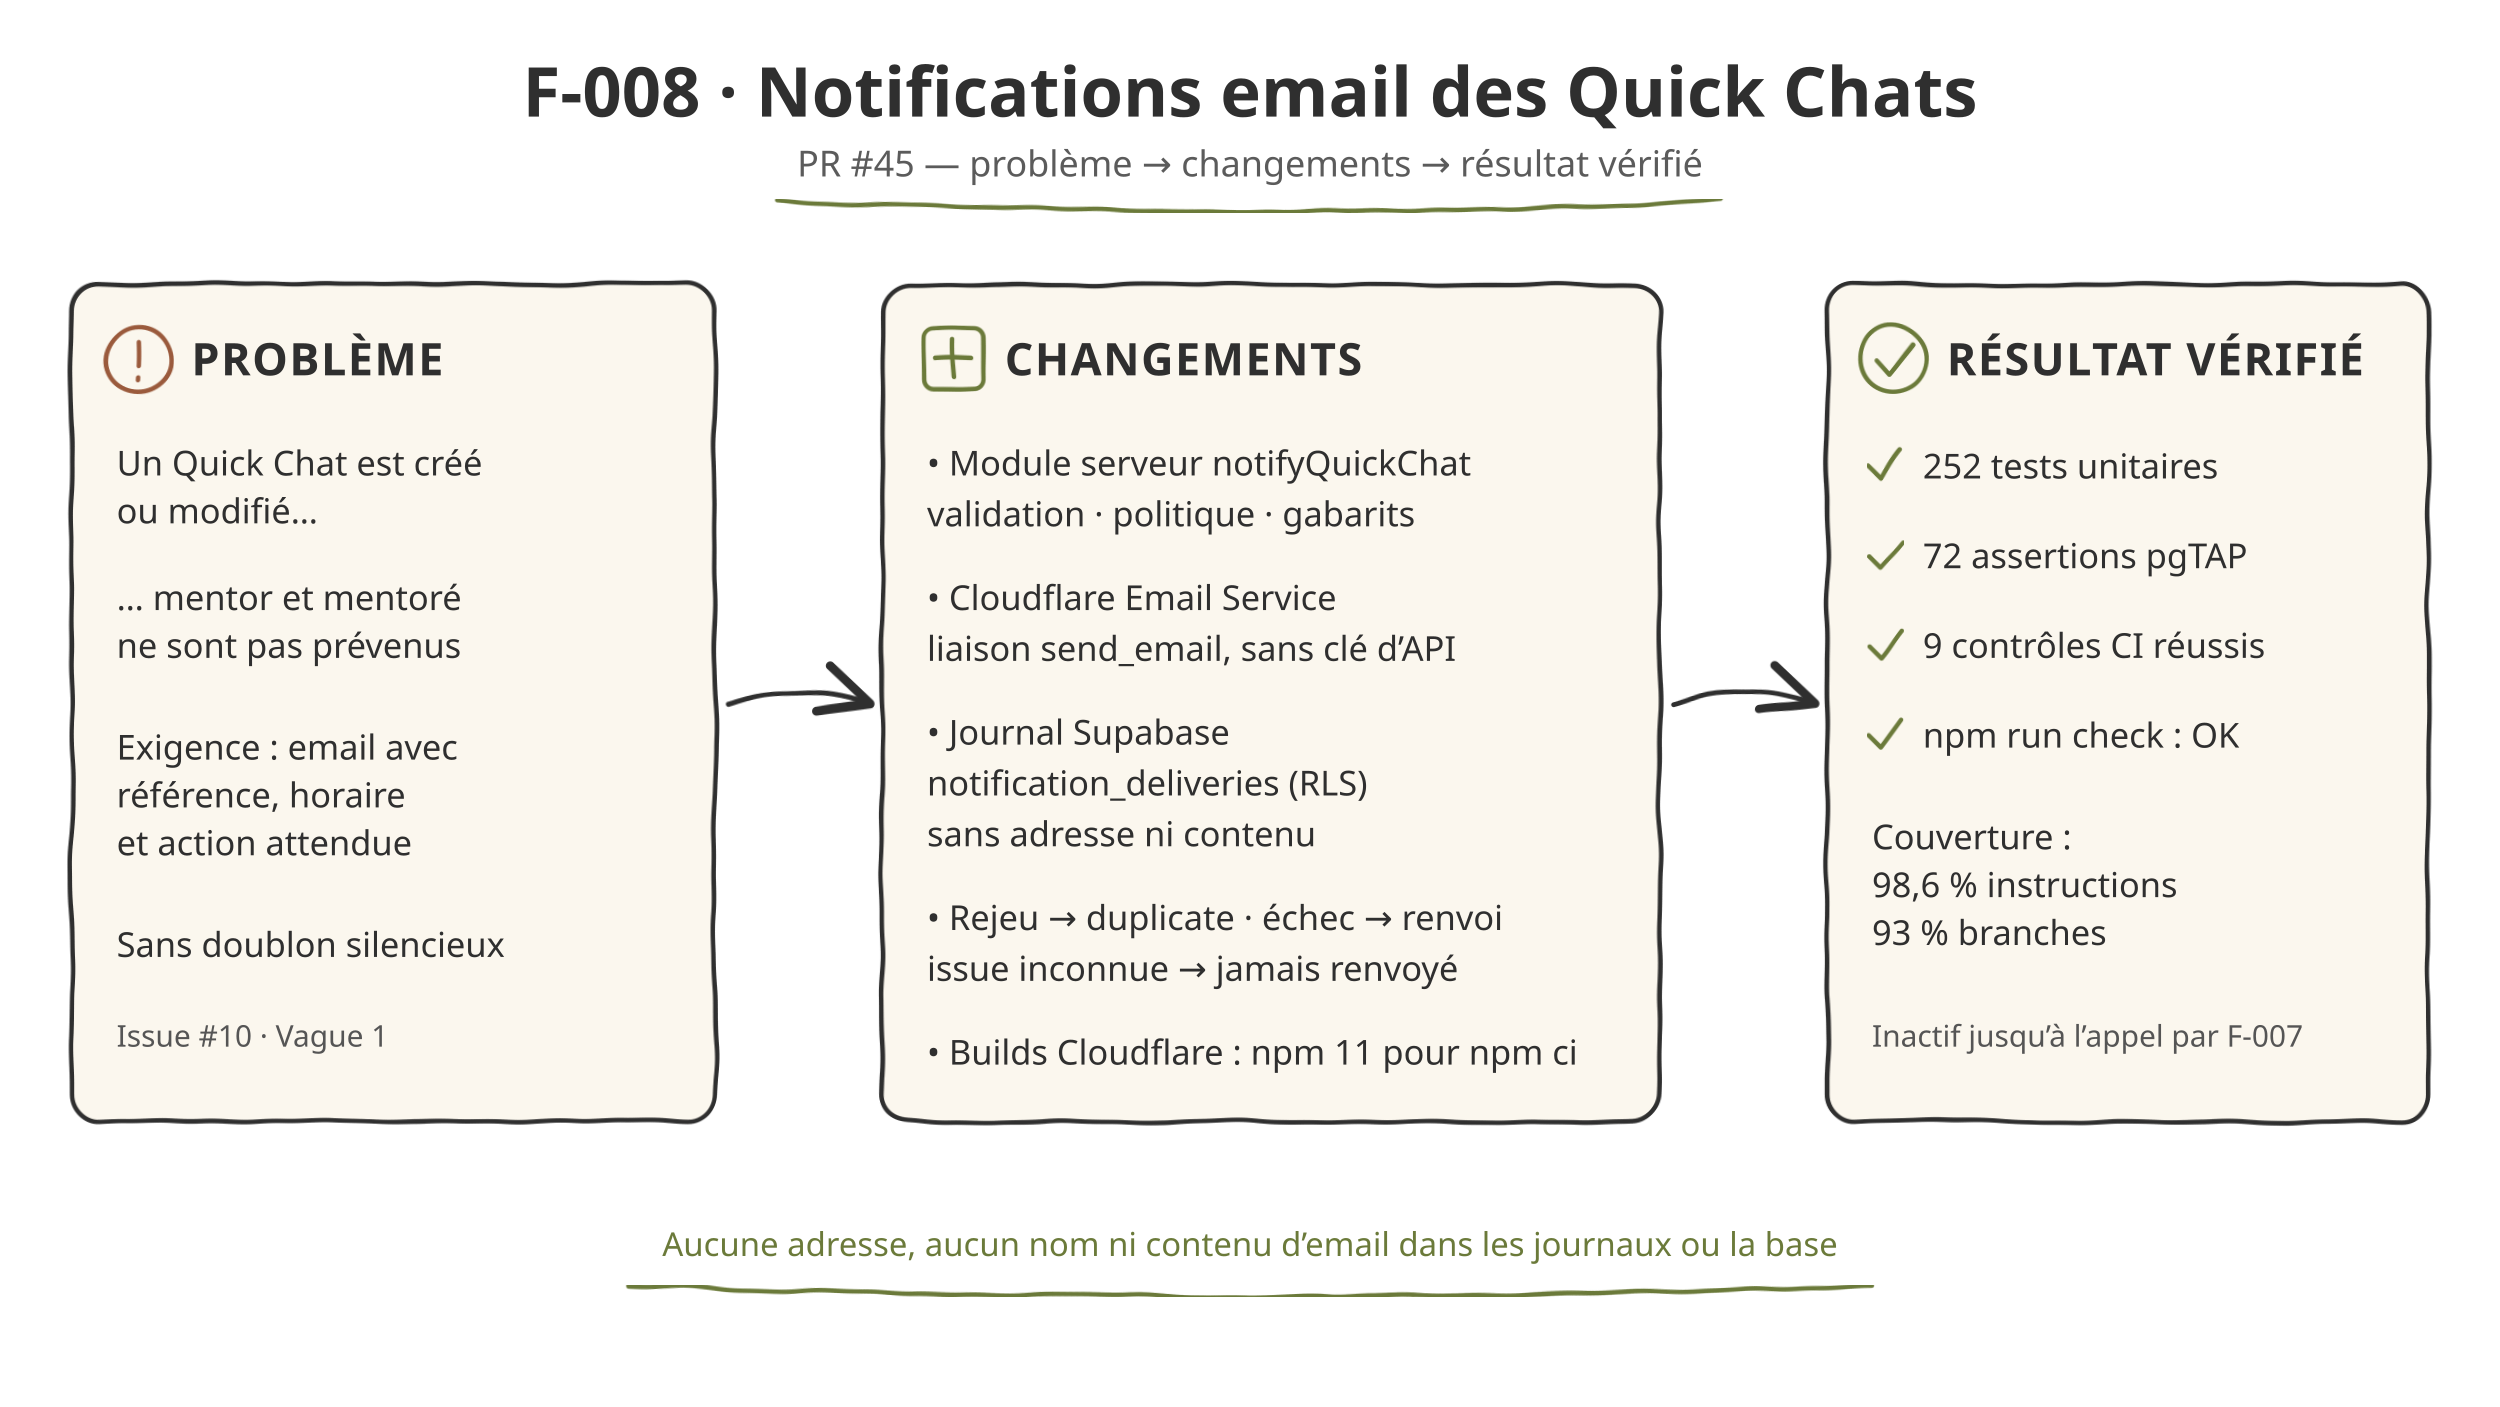
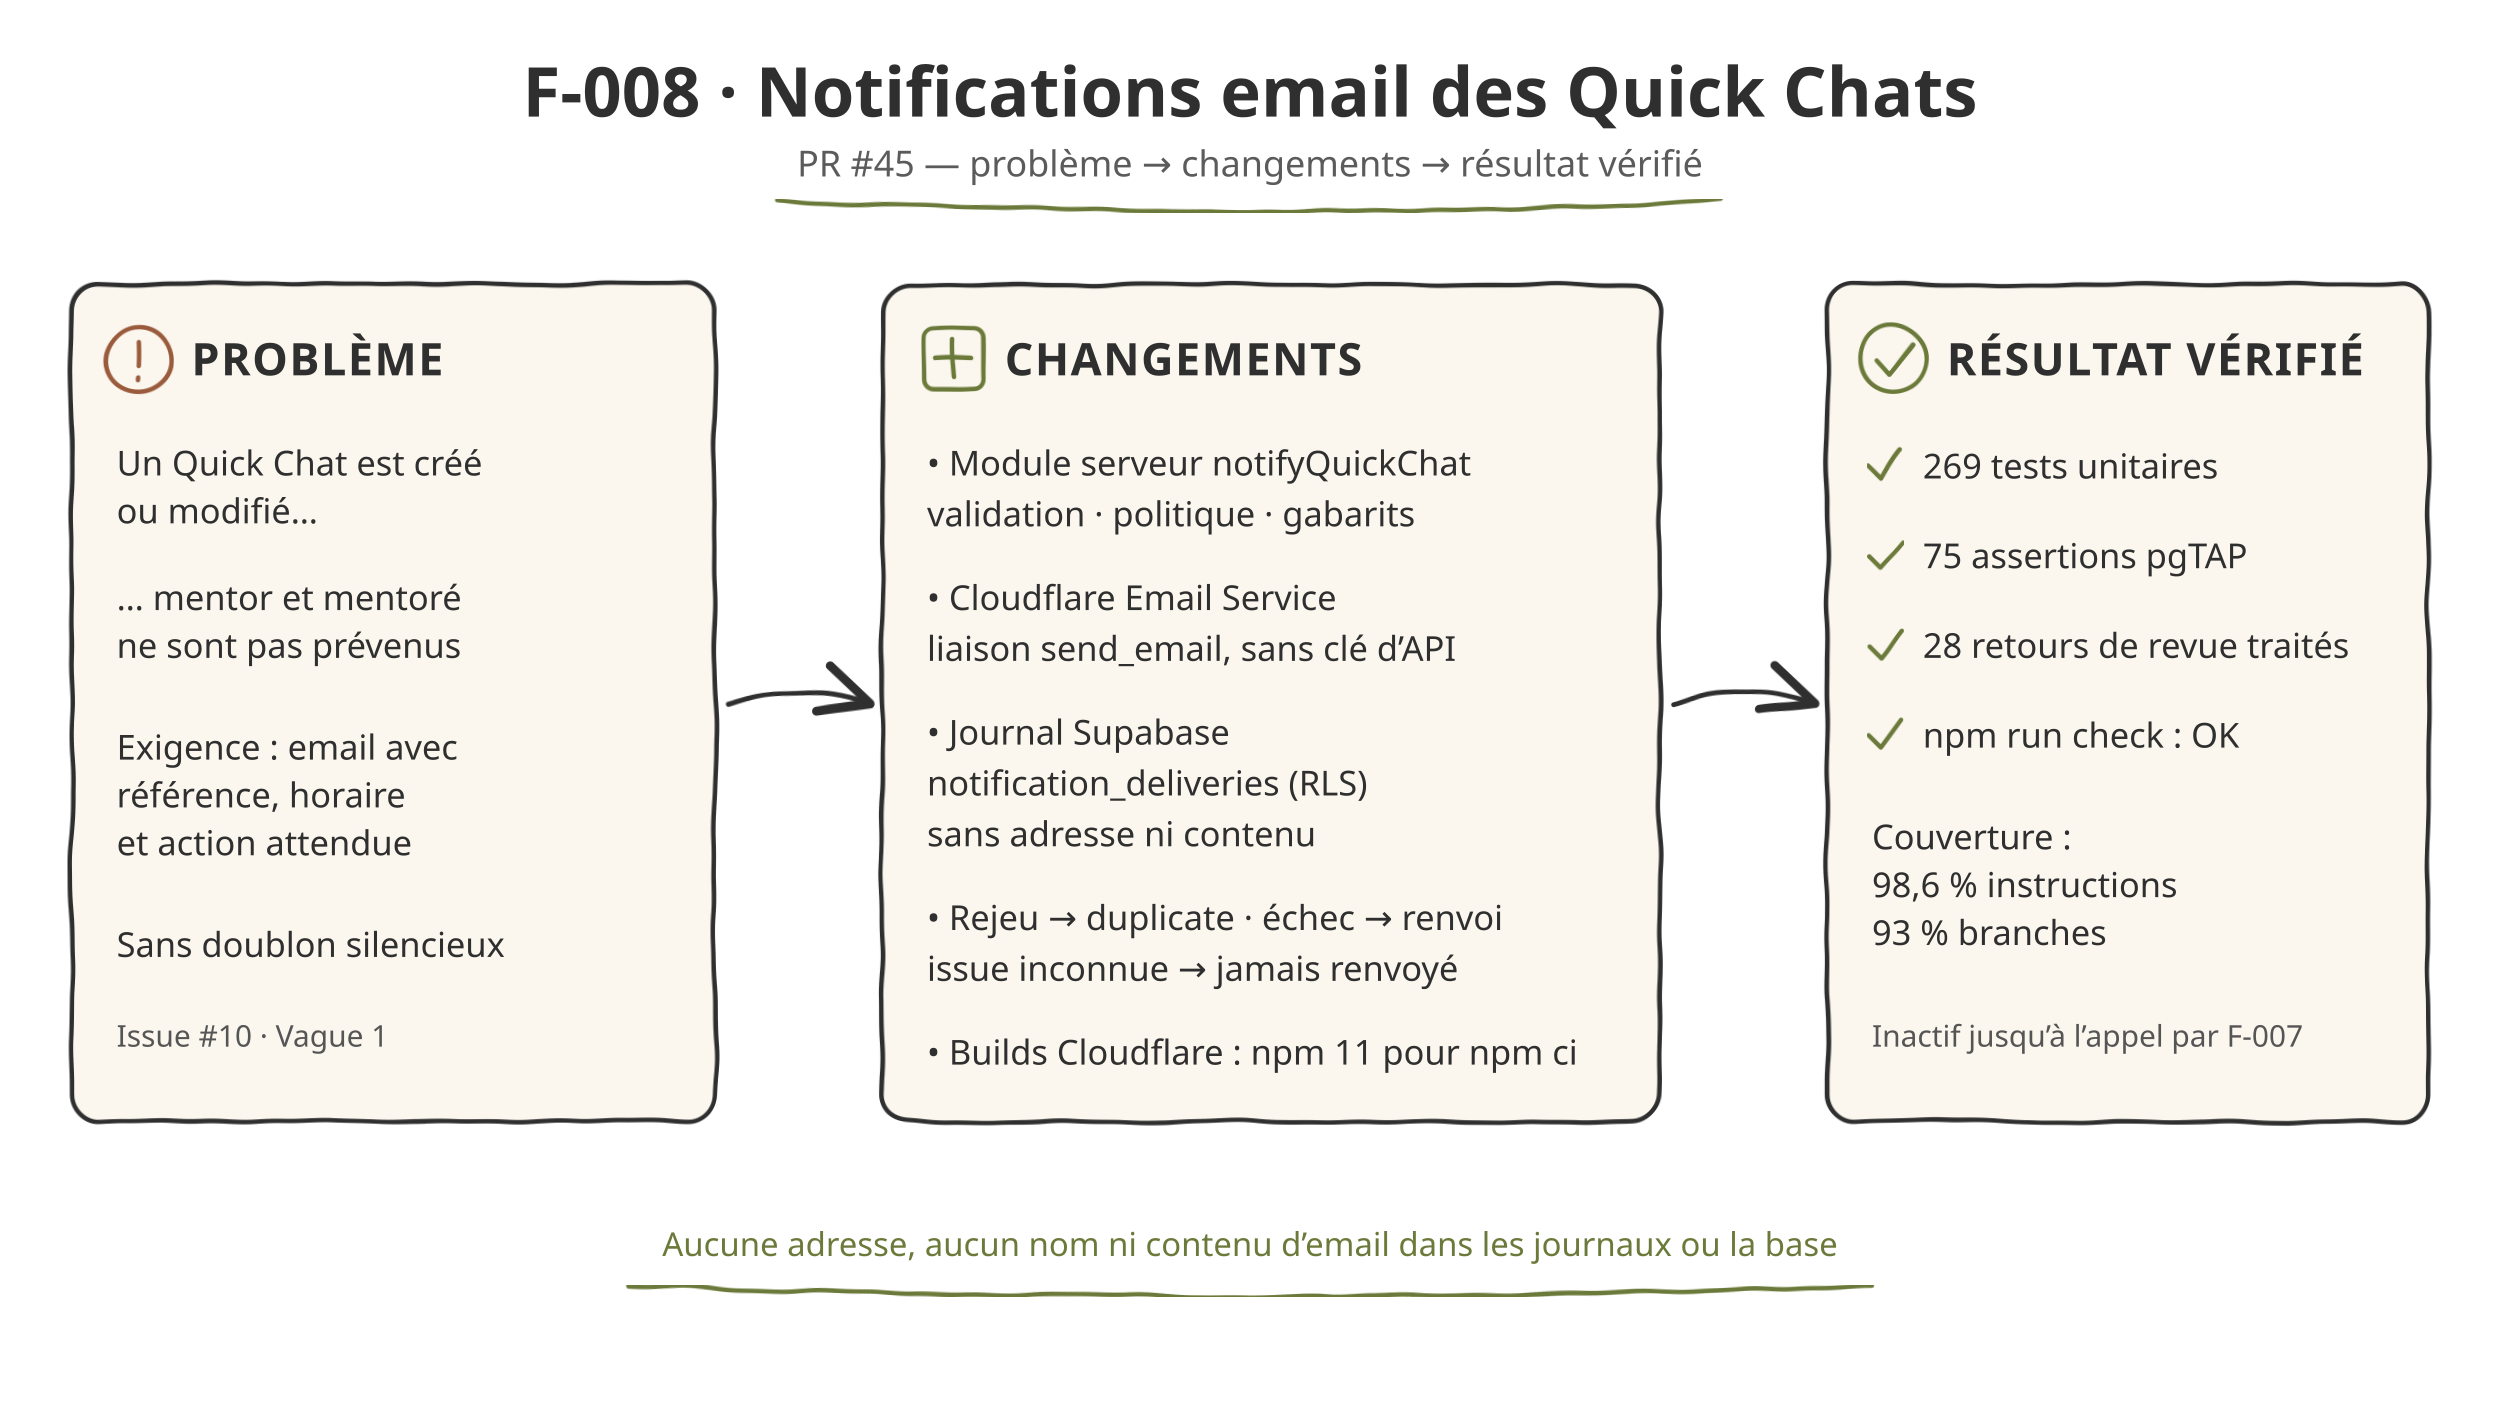
<svg xmlns="http://www.w3.org/2000/svg" width="1672" height="941" viewBox="0 0 1672 941">
  <defs>
    <filter id="wobble" x="-5%" y="-5%" width="110%" height="110%">
      <feTurbulence type="fractalNoise" baseFrequency="0.018" numOctaves="2" seed="7" result="noise" />
      <feDisplacementMap in="SourceGraphic" in2="noise" scale="5" />
    </filter>
    <marker id="head" viewBox="0 0 20 20" refX="16" refY="10" markerWidth="14" markerHeight="14" orient="auto">
      <path d="M2 3 L17 10 L2 17" fill="none" stroke="#2f2f2f" stroke-width="2.6" stroke-linecap="round" stroke-linejoin="round" />
    </marker>
  </defs>
  <style>
    text { font-family: 'Noteworthy', 'Marker Felt', 'Bradley Hand', sans-serif; fill: #2f2f2f; }
    .title { font-size: 46px; font-weight: 700; }
    .subtitle { font-size: 24px; fill: #5b5b5b; }
    .label { font-size: 30px; font-weight: 700; letter-spacing: 1px; }
    .item { font-size: 23px; }
    .small { font-size: 20px; fill: #555; }
    .note { font-size: 22px; fill: #6b7a3a; }
    .box { fill: #fbf7ee; stroke: #2f2f2f; stroke-width: 3; }
    .accent { fill: none; stroke: #6b7a3a; stroke-width: 3; stroke-linecap: round; stroke-linejoin: round; }
    .warn { fill: none; stroke: #9a5a3c; stroke-width: 3; stroke-linecap: round; }
    .arrow { fill: none; stroke: #2f2f2f; stroke-width: 3.2; stroke-linecap: round; }
  </style>
  <rect width="1672" height="941" fill="#ffffff" />
  <text class="title" x="836" y="78" text-anchor="middle">F-008 · Notifications email des Quick Chats</text>
  <text class="subtitle" x="836" y="118" text-anchor="middle">PR #45 — problème → changements → résultat vérifié</text>
  <path class="accent" filter="url(#wobble)" d="M520 134 Q836 150 1152 134" />
  <g filter="url(#wobble)">
    <rect class="box" x="48" y="190" width="430" height="560" rx="18" />
    <rect class="box" x="590" y="190" width="520" height="560" rx="18" />
    <rect class="box" x="1222" y="190" width="402" height="560" rx="18" />
    <path class="arrow" marker-end="url(#head)" d="M486 470 Q535 455 580 470" />
    <path class="arrow" marker-end="url(#head)" d="M1118 470 Q1167 455 1212 470" />
  </g>
  <g filter="url(#wobble)">
    <circle class="warn" cx="92" cy="240" r="22" />
    <path class="warn" d="M92 228 L92 244 M92 252 L92 254" />
  </g>
  <text class="label" x="128" y="251">PROBLÈME</text>
  <text class="item" x="78" y="318">Un Quick Chat est créé</text>
  <text class="item" x="78" y="350">ou modifié…</text>
  <text class="item" x="78" y="408">… mentor et mentoré</text>
  <text class="item" x="78" y="440">ne sont pas prévenus</text>
  <text class="item" x="78" y="508">Exigence : email avec</text>
  <text class="item" x="78" y="540">référence, horaire</text>
  <text class="item" x="78" y="572">et action attendue</text>
  <text class="item" x="78" y="640">Sans doublon silencieux</text>
  <text class="small" x="78" y="700">Issue #10 · Vague 1</text>
  <g filter="url(#wobble)">
    <rect class="accent" x="618" y="220" width="40" height="40" rx="6" />
    <path class="accent" d="M626 240 L650 240 M638 228 L638 252" />
  </g>
  <text class="label" x="672" y="251">CHANGEMENTS</text>
  <text class="item" x="620" y="318">• Module serveur notifyQuickChat</text>
  <text class="item" x="620" y="352">   validation · politique · gabarits</text>
  <text class="item" x="620" y="408">• Cloudflare Email Service</text>
  <text class="item" x="620" y="442">   liaison send_email, sans clé d’API</text>
  <text class="item" x="620" y="498">• Journal Supabase</text>
  <text class="item" x="620" y="532">   notification_deliveries (RLS)</text>
  <text class="item" x="620" y="566">   sans adresse ni contenu</text>
  <text class="item" x="620" y="622">• Rejeu → duplicate · échec → renvoi</text>
  <text class="item" x="620" y="656">   issue inconnue → jamais renvoyé</text>
  <text class="item" x="620" y="712">• Builds Cloudflare : npm 11 pour npm ci</text>
  <g filter="url(#wobble)">
    <circle class="accent" cx="1266" cy="240" r="22" />
    <path class="accent" d="M1255 241 L1263 250 L1279 230" />
  </g>
  <text class="label" x="1302" y="251">RÉSULTAT VÉRIFIÉ</text>
  <g filter="url(#wobble)">
    <path class="accent" d="M1250 312 L1258 320 L1272 302" />
    <path class="accent" d="M1250 372 L1258 380 L1272 362" />
    <path class="accent" d="M1250 432 L1258 440 L1272 422" />
    <path class="accent" d="M1250 492 L1258 500 L1272 482" />
  </g>
-   <text class="item" x="1286" y="320">252 tests unitaires</text>
-   <text class="item" x="1286" y="380">72 assertions pgTAP</text>
-   <text class="item" x="1286" y="440">9 contrôles CI réussis</text>
+   <text class="item" x="1286" y="320">269 tests unitaires</text>
+   <text class="item" x="1286" y="380">75 assertions pgTAP</text>
+   <text class="item" x="1286" y="440">28 retours de revue traités</text>
  <text class="item" x="1286" y="500">npm run check : OK</text>
  <text class="item" x="1252" y="568">Couverture :</text>
  <text class="item" x="1252" y="600">98,6 % instructions</text>
  <text class="item" x="1252" y="632">93 % branches</text>
  <text class="small" x="1252" y="700">Inactif jusqu’à l’appel par F-007</text>
  <text class="note" x="836" y="840" text-anchor="middle">Aucune adresse, aucun nom ni contenu d’email dans les journaux ou la base</text>
  <path class="accent" filter="url(#wobble)" d="M420 860 Q836 874 1252 860" />
</svg>
